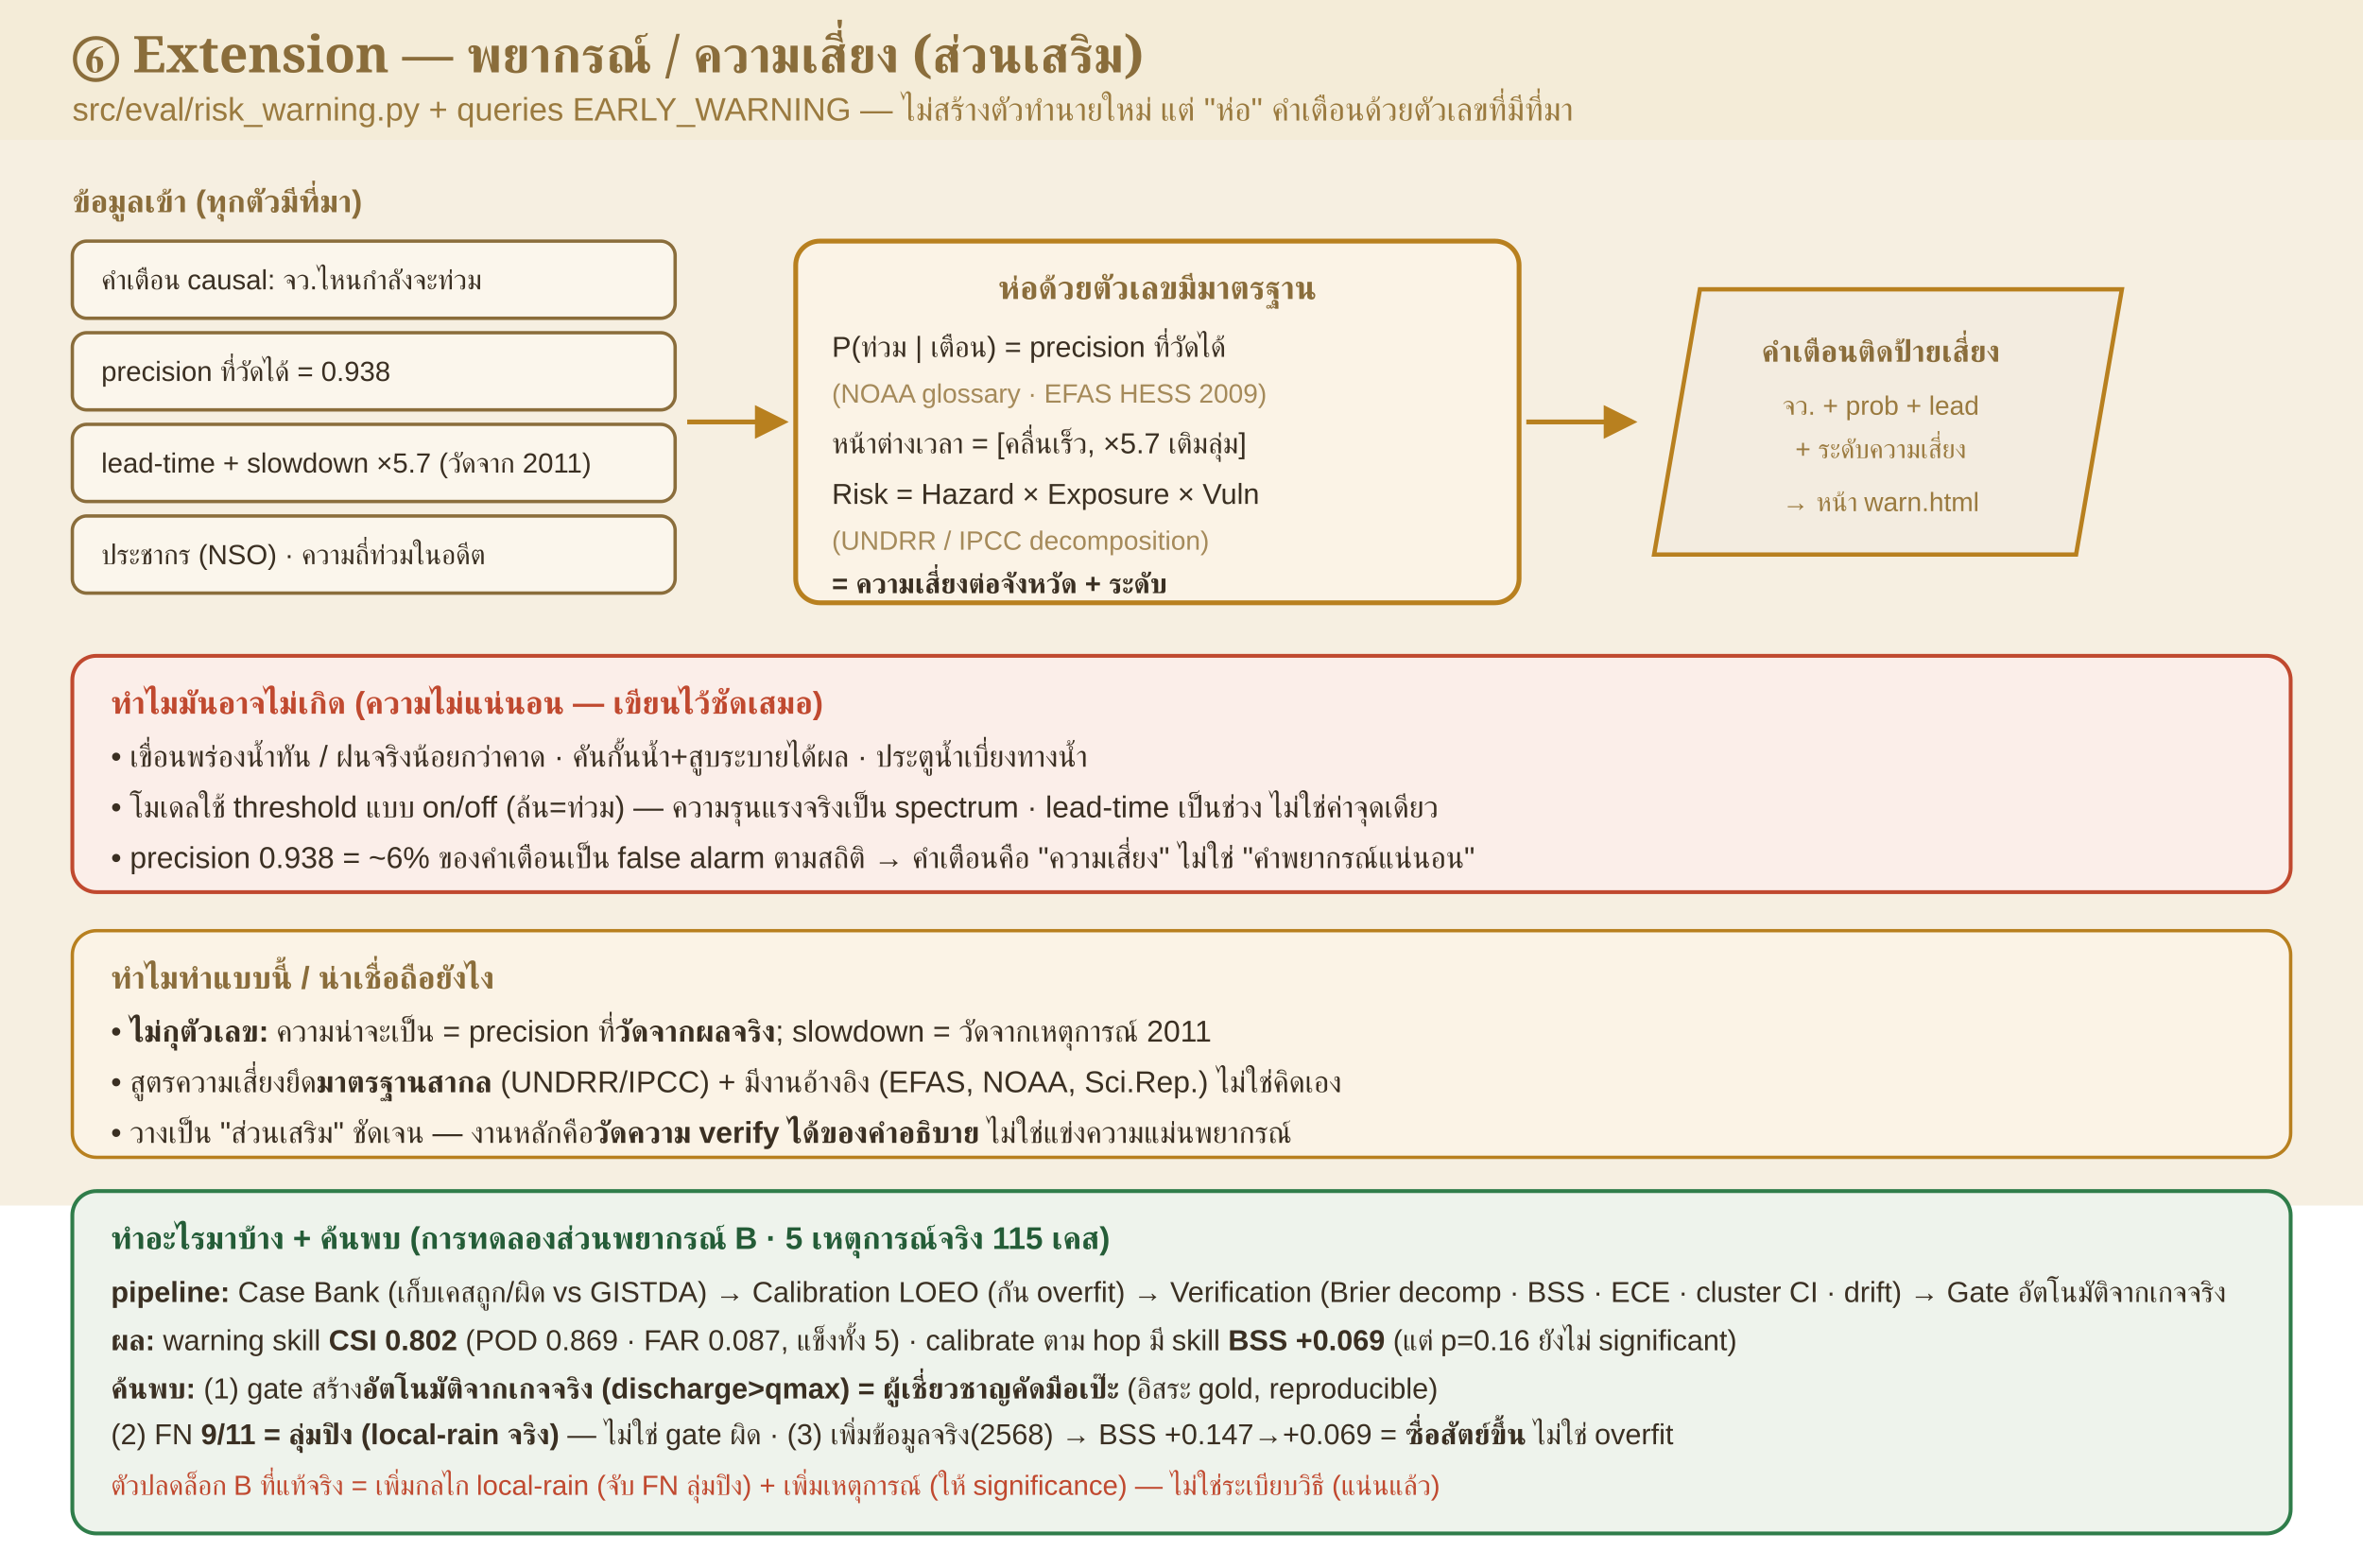
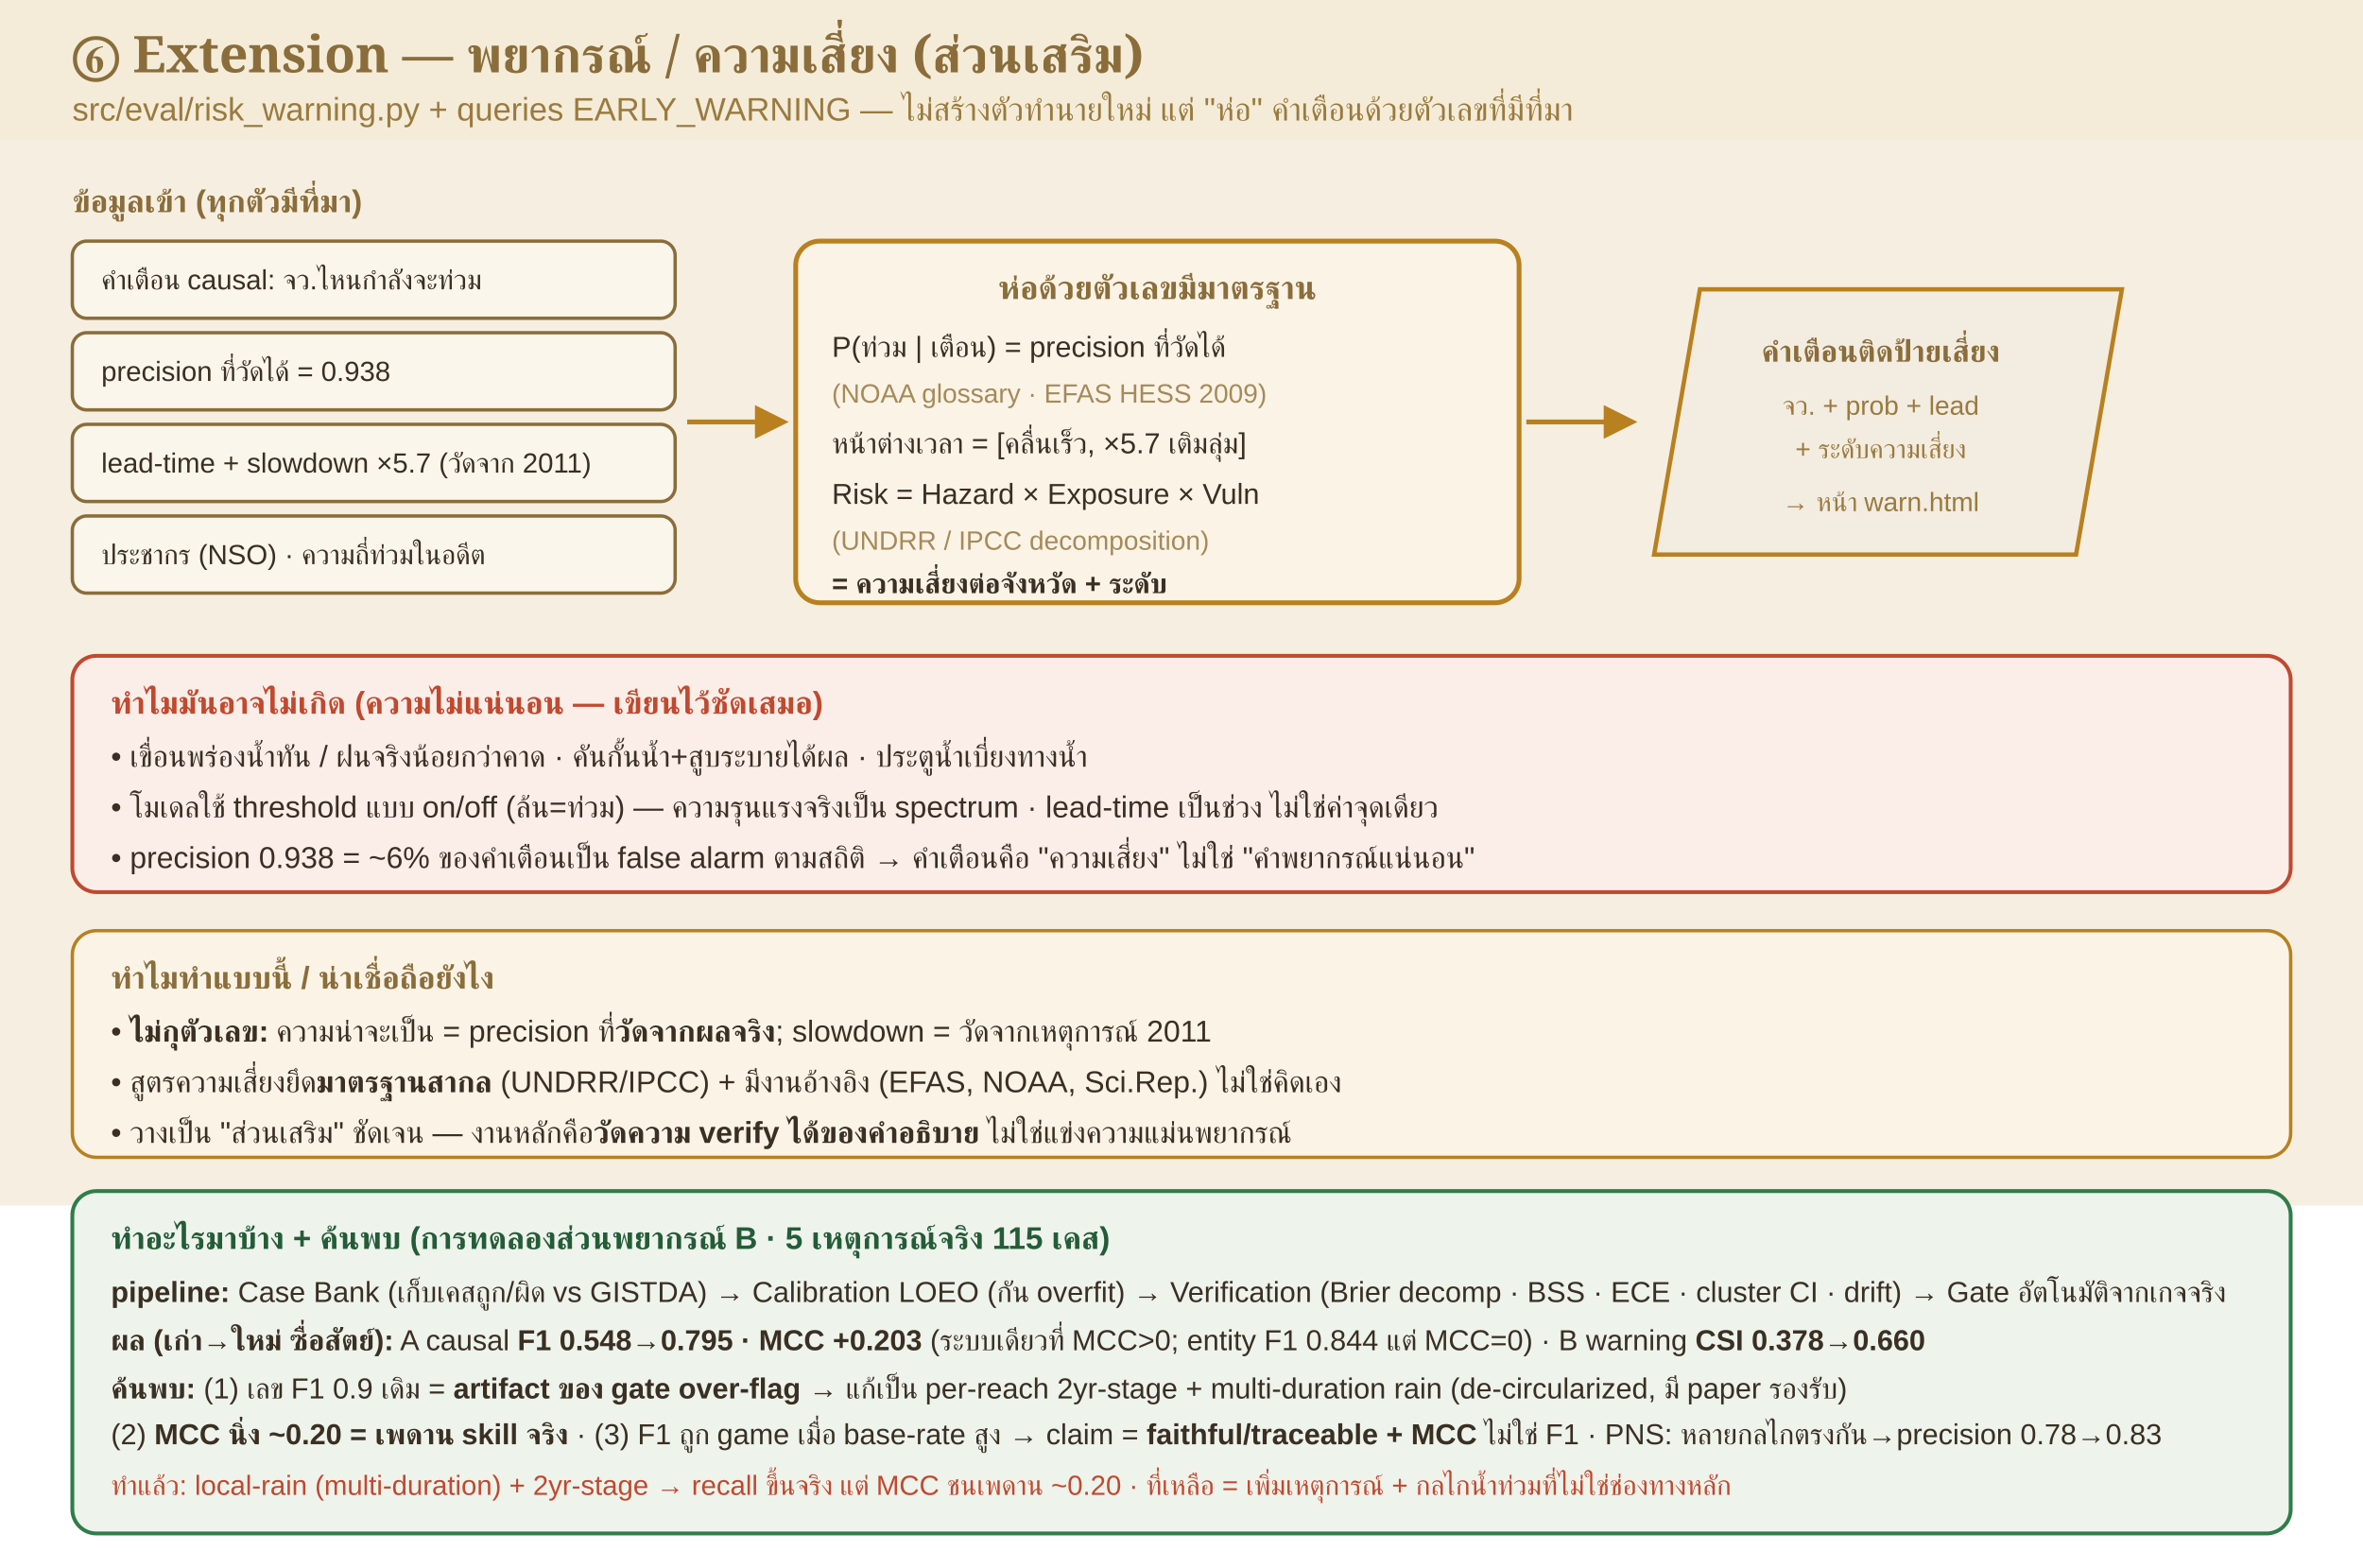
<svg xmlns="http://www.w3.org/2000/svg" viewBox="0 0 980 650" font-family="'IBM Plex Sans Thai','Segoe UI',Arial,sans-serif">
  <defs>
    <marker id="a6" viewBox="0 0 10 10" refX="8.5" refY="5" markerWidth="7" markerHeight="7" orient="auto-start-reverse">
      <path d="M0,0 L10,5 L0,10 z" fill="#b8801f" />
    </marker>
  </defs>
  <rect width="980" height="500" fill="#f6efe1" />
  <rect x="0" y="0" width="980" height="58" fill="#f4ecd8" />
  <text x="30" y="30" font-size="21" font-weight="700" fill="#8a6d3b" font-family="Georgia,serif">⑥ Extension — พยากรณ์ / ความเสี่ยง (ส่วนเสริม)</text>
  <text x="30" y="50" font-size="13.5" fill="#9a7a3f">src/eval/risk_warning.py + queries EARLY_WARNING — ไม่สร้างตัวทำนายใหม่ แต่ "ห่อ" คำเตือนด้วยตัวเลขที่มีที่มา</text>
  <text x="30" y="88" font-size="13" font-weight="700" fill="#8a6d3b">ข้อมูลเข้า (ทุกตัวมีที่มา)</text>
  <g font-size="11.5" fill="#3a2f22">
    <rect x="30" y="100" width="250" height="32" rx="6" fill="#fbf6ec" stroke="#8a6d3b" stroke-width="1.4" />
    <text x="42" y="120">คำเตือน causal: จว.ไหนกำลังจะท่วม</text>
    <rect x="30" y="138" width="250" height="32" rx="6" fill="#fbf6ec" stroke="#8a6d3b" stroke-width="1.4" />
    <text x="42" y="158">precision ที่วัดได้ = 0.938</text>
    <rect x="30" y="176" width="250" height="32" rx="6" fill="#fbf6ec" stroke="#8a6d3b" stroke-width="1.4" />
    <text x="42" y="196">lead-time + slowdown ×5.7 (วัดจาก 2011)</text>
    <rect x="30" y="214" width="250" height="32" rx="6" fill="#fbf6ec" stroke="#8a6d3b" stroke-width="1.4" />
    <text x="42" y="234">ประชากร (NSO) · ความถี่ท่วมในอดีต</text>
  </g>
  <path d="M285,175 L325,175" stroke="#b8801f" stroke-width="2" fill="none" marker-end="url(#a6)" />
  <rect x="330" y="100" width="300" height="150" rx="10" fill="#fbf3e6" stroke="#b8801f" stroke-width="2" />
  <text x="480" y="124" font-size="13.5" font-weight="700" fill="#8a6d3b" text-anchor="middle">ห่อด้วยตัวเลขมีมาตรฐาน</text>
  <text x="345" y="148" font-size="12" fill="#3a2f22">P(ท่วม | เตือน) = precision ที่วัดได้</text>
  <text x="345" y="167" font-size="11" fill="#a58a5a">   (NOAA glossary · EFAS HESS 2009)</text>
  <text x="345" y="188" font-size="12" fill="#3a2f22">หน้าต่างเวลา = [คลื่นเร็ว, ×5.7 เติมลุ่ม]</text>
  <text x="345" y="209" font-size="12" fill="#3a2f22">Risk = Hazard × Exposure × Vuln</text>
  <text x="345" y="228" font-size="11" fill="#a58a5a">   (UNDRR / IPCC decomposition)</text>
  <text x="345" y="246" font-size="11.5" fill="#3a2f22" font-weight="700">= ความเสี่ยงต่อจังหวัด + ระดับ</text>
  <path d="M633,175 L677,175" stroke="#b8801f" stroke-width="2" fill="none" marker-end="url(#a6)" />
  <g>
    <polygon points="705,120 880,120 861,230 686,230" fill="#f3ece0" stroke="#b8801f" stroke-width="1.8" />
    <text x="780" y="150" font-size="12.5" font-weight="700" fill="#8a6d3b" text-anchor="middle">คำเตือนติดป้ายเสี่ยง</text>
    <text x="780" y="172" font-size="11" fill="#9a7a3f" text-anchor="middle">จว. + prob + lead</text>
    <text x="780" y="190" font-size="11" fill="#9a7a3f" text-anchor="middle">+ ระดับความเสี่ยง</text>
    <text x="780" y="212" font-size="11" fill="#9a7a3f" text-anchor="middle">→ หน้า warn.html</text>
  </g>
  <rect x="30" y="272" width="920" height="98" rx="10" fill="#fbeee9" stroke="#c0492f" stroke-width="1.6" />
  <text x="46" y="296" font-size="13" font-weight="700" fill="#c0492f">ทำไมมันอาจไม่เกิด (ความไม่แน่นอน — เขียนไว้ชัดเสมอ)</text>
  <text x="46" y="318" font-size="12.5" fill="#3a2f22">• เขื่อนพร่องน้ำทัน / ฝนจริงน้อยกว่าคาด · คันกั้นน้ำ+สูบระบายได้ผล · ประตูน้ำเบี่ยงทางน้ำ</text>
  <text x="46" y="339" font-size="12.5" fill="#3a2f22">• โมเดลใช้ threshold แบบ on/off (ล้น=ท่วม) — ความรุนแรงจริงเป็น spectrum · lead-time เป็นช่วง ไม่ใช่ค่าจุดเดียว</text>
  <text x="46" y="360" font-size="12.5" fill="#3a2f22">• precision 0.938 = ~6% ของคำเตือนเป็น false alarm ตามสถิติ → คำเตือนคือ "ความเสี่ยง" ไม่ใช่ "คำพยากรณ์แน่นอน"</text>
  <rect x="30" y="386" width="920" height="94" rx="10" fill="#fbf3e6" stroke="#b8801f" stroke-width="1.4" />
  <text x="46" y="410" font-size="13" font-weight="700" fill="#8a6d3b">ทำไมทำแบบนี้ / น่าเชื่อถือยังไง</text>
  <text x="46" y="432" font-size="12.5" fill="#3a2f22">• <tspan font-weight="700">ไม่กุตัวเลข:</tspan> ความน่าจะเป็น = precision ที่<tspan font-weight="700"> วัดจากผลจริง</tspan>; slowdown = วัดจากเหตุการณ์ 2011</text>
  <text x="46" y="453" font-size="12.5" fill="#3a2f22">• สูตรความเสี่ยงยึด<tspan font-weight="700"> มาตรฐานสากล</tspan> (UNDRR/IPCC) + มีงานอ้างอิง (EFAS, NOAA, Sci.Rep.) ไม่ใช่คิดเอง</text>
  <text x="46" y="474" font-size="12.5" fill="#3a2f22">• วางเป็น "ส่วนเสริม" ชัดเจน — งานหลักคือ<tspan font-weight="700"> วัดความ verify ได้ของคำอธิบาย</tspan> ไม่ใช่แข่งความแม่นพยากรณ์</text>
  <rect x="30" y="494" width="920" height="142" rx="10" fill="#eef3ec" stroke="#2f7d4a" stroke-width="1.6" />
  <text x="46" y="518" font-size="13" font-weight="700" fill="#245c37">ทำอะไรมาบ้าง + ค้นพบ (การทดลองส่วนพยากรณ์ B · 5 เหตุการณ์จริง 115 เคส)</text>
  <text x="46" y="540" font-size="12" fill="#3a2f22">
    <tspan font-weight="700">pipeline:</tspan> Case Bank (เก็บเคสถูก/ผิด vs GISTDA) → Calibration LOEO (กัน overfit) → Verification (Brier decomp · BSS · ECE · cluster CI · drift) → Gate อัตโนมัติจากเกจจริง</text>
  <text x="46" y="560" font-size="12" fill="#3a2f22">
-     <tspan font-weight="700">ผล:</tspan> warning skill <tspan font-weight="700">CSI 0.802</tspan> (POD 0.869 · FAR 0.087, แข็งทั้ง 5) · calibrate ตาม hop มี skill <tspan font-weight="700">BSS +0.069</tspan> (แต่ p=0.16 ยังไม่ significant)</text>
+     <tspan font-weight="700">ผล (เก่า→ใหม่ ซื่อสัตย์):</tspan> A causal <tspan font-weight="700">F1 0.548→0.795 · MCC +0.203</tspan> (ระบบเดียวที่ MCC&gt;0; entity F1 0.844 แต่ MCC=0) · B warning <tspan font-weight="700">CSI 0.378→0.660</tspan>
+   </text>
  <text x="46" y="580" font-size="12" fill="#3a2f22">
-     <tspan font-weight="700">ค้นพบ:</tspan> (1) gate สร้าง<tspan font-weight="700">อัตโนมัติจากเกจจริง (discharge&gt;qmax) = ผู้เชี่ยวชาญคัดมือเป๊ะ</tspan> (อิสระ gold, reproducible)</text>
-   <text x="46" y="599" font-size="12" fill="#3a2f22">(2) FN <tspan font-weight="700">9/11 = ลุ่มปิง (local-rain จริง)</tspan> — ไม่ใช่ gate ผิด · (3) เพิ่มข้อมูลจริง(2568) → BSS +0.147→+0.069 = <tspan font-weight="700">ซื่อสัตย์ขึ้น</tspan> ไม่ใช่ overfit</text>
-   <text x="46" y="620" font-size="11.5" fill="#c0492f">ตัวปลดล็อก B ที่แท้จริง = เพิ่มกลไก local-rain (จับ FN ลุ่มปิง) + เพิ่มเหตุการณ์ (ให้ significance) — ไม่ใช่ระเบียบวิธี (แน่นแล้ว)</text>
+     <tspan font-weight="700">ค้นพบ:</tspan> (1) เลข F1 0.9 เดิม = <tspan font-weight="700">artifact ของ gate over-flag</tspan> → แก้เป็น per-reach 2yr-stage + multi-duration rain (de-circularized, มี paper รองรับ)</text>
+   <text x="46" y="599" font-size="12" fill="#3a2f22">(2) <tspan font-weight="700">MCC นิ่ง ~0.20 = เพดาน skill จริง</tspan> · (3) F1 ถูก game เมื่อ base-rate สูง → claim = <tspan font-weight="700">faithful/traceable + MCC</tspan> ไม่ใช่ F1 · PNS: หลายกลไกตรงกัน→precision 0.78→0.83</text>
+   <text x="46" y="620" font-size="11.5" fill="#c0492f">ทำแล้ว: local-rain (multi-duration) + 2yr-stage → recall ขึ้นจริง แต่ MCC ชนเพดาน ~0.20 · ที่เหลือ = เพิ่มเหตุการณ์ + กลไกน้ำท่วมที่ไม่ใช่ช่องทางหลัก</text>
</svg>
